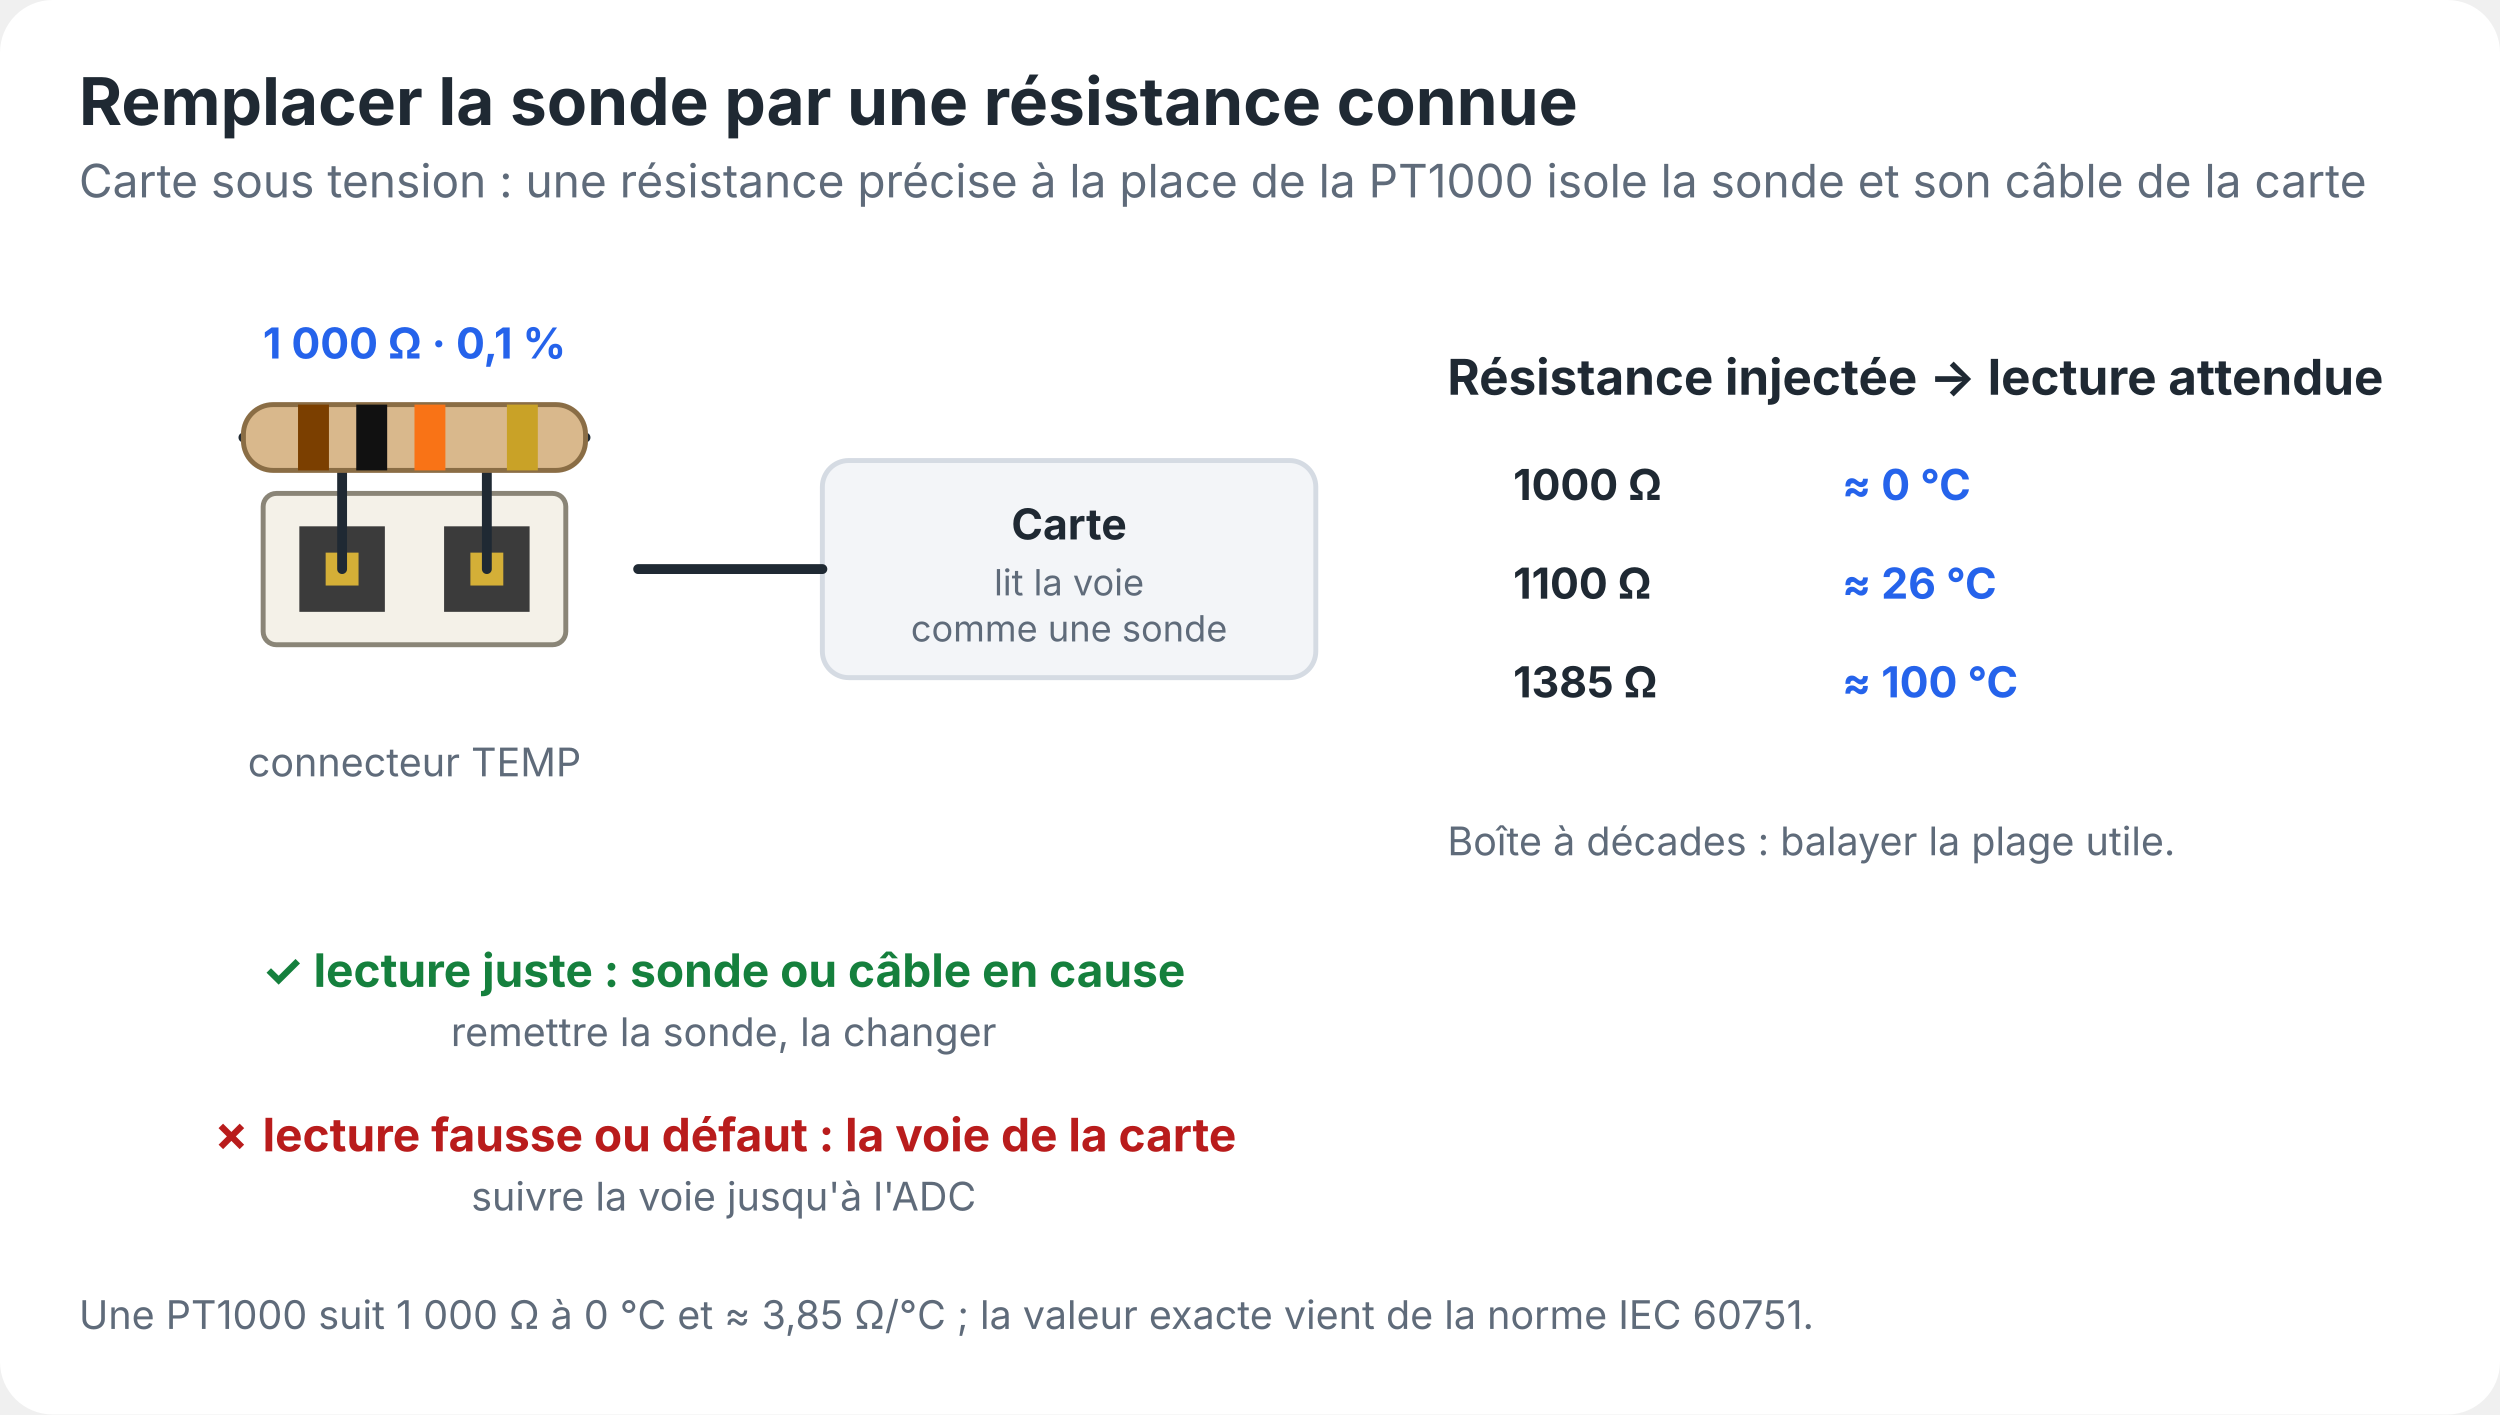
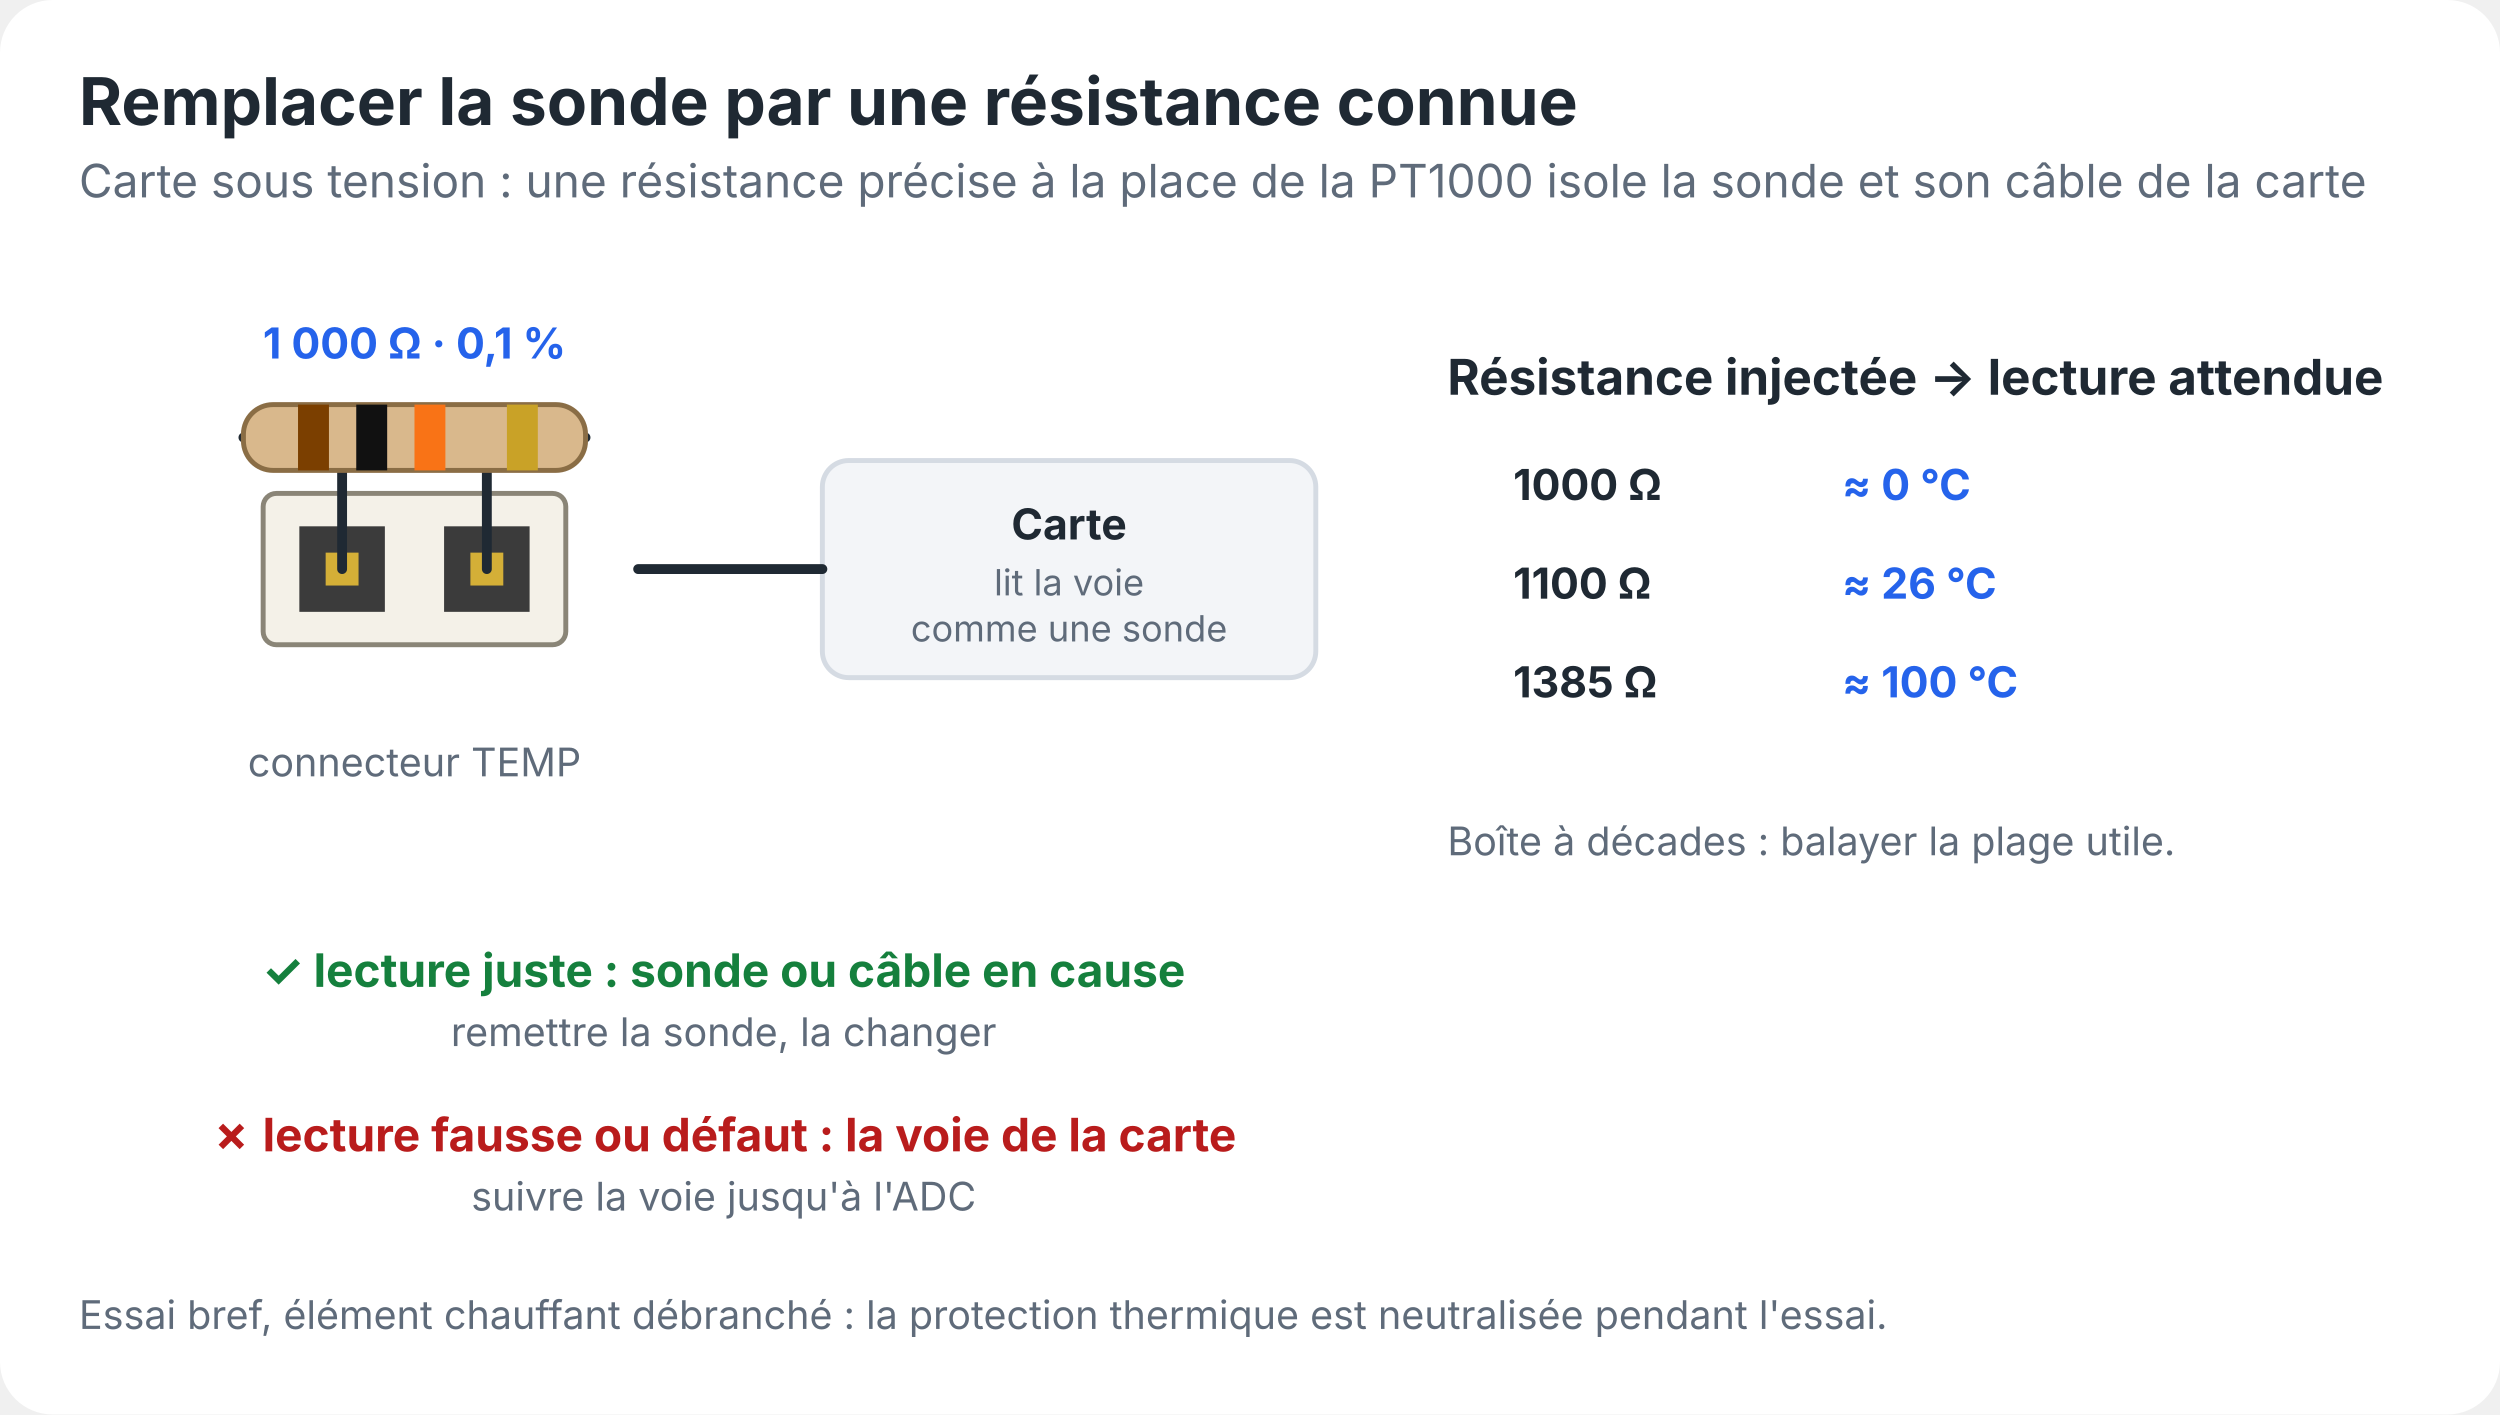
<svg xmlns="http://www.w3.org/2000/svg" viewBox="0 0 760 430" role="img" aria-labelledby="t d" font-family="system-ui, -apple-system, Segoe UI, sans-serif">
  <style>
    .bg{fill:#ffffff}.fg{fill:#1f2933}.mut{fill:#5f6b7a}
    .wire{stroke:#1f2933;stroke-width:3;fill:none;stroke-linecap:round;stroke-linejoin:round}
    .panel{fill:#f3f5f8;stroke:#d5dbe3}.grid{stroke:#d5dbe3;stroke-width:1.5;stroke-dasharray:5 5;fill:none}
    .ok{fill:#15803d}.no{fill:#b91c1c}.warn{fill:#b45309}.blue{fill:#2563eb}.amber{fill:#b45309}
    .blk{stroke:#20242b}.blkf{fill:#20242b}
    .flow{fill:none;stroke-width:4;stroke-linecap:round;stroke-dasharray:1 13;animation:run 1.1s linear infinite}
    .fb{stroke:#2563eb}.fa{stroke:#d97706}.fr{stroke:#dc2626}
    @keyframes run{to{stroke-dashoffset:-14}}
    @media (prefers-reduced-motion: reduce){.flow{animation:none}}
    @media (prefers-color-scheme: dark){
      .bg{fill:#0d1117}.fg{fill:#e6edf3}.mut{fill:#9aa7b4}.wire{stroke:#c9d1d9}
      .panel{fill:#161b22;stroke:#30363d}.grid{stroke:#30363d}
      .ok{fill:#4ade80}.no{fill:#f87171}.warn{fill:#fbbf24}.blue{fill:#60a5fa}.amber{fill:#fbbf24}
      .blk{stroke:#8b949e}.blkf{fill:#8b949e}.fb{stroke:#60a5fa}.fa{stroke:#fbbf24}.fr{stroke:#f87171}
    }
  </style>
  <rect class="bg" width="760" height="430" rx="16" />
  <text class="fg" x="24" y="38" font-size="20" font-weight="700">Remplacer la sonde par une résistance connue</text>
  <text class="mut" x="24" y="60" font-size="14">Carte sous tension : une résistance précise à la place de la PT1000 isole la sonde et son câble de la carte</text>
  <rect x="80" y="150" width="92" height="46" rx="4" fill="#f4f1e8" stroke="#8a8577" stroke-width="1.5" />
  <rect x="91" y="160" width="26" height="26" fill="#3b3b3b" />
  <rect x="99" y="168" width="10" height="10" fill="#d4af37" />
  <text class="fg" x="104" y="142" font-size="13" text-anchor="middle" font-weight="700">a</text>
  <rect x="135" y="160" width="26" height="26" fill="#3b3b3b" />
  <rect x="143" y="168" width="10" height="10" fill="#d4af37" />
  <text class="fg" x="148" y="142" font-size="13" text-anchor="middle" font-weight="700">b</text>
  <text class="mut" x="126" y="122" font-size="12" text-anchor="middle" />
  <text class="mut" x="126" y="236" font-size="12" text-anchor="middle">connecteur TEMP</text>
  <path class="wire" d="M104 173 V133 H74 M148 173 V133 H178" />
  <rect x="74" y="123.0" width="104" height="20" rx="9" fill="#d9b88c" stroke="#8a6d45" stroke-width="1.5" />
  <rect x="90.6" y="123.0" width="9.4" height="20" fill="#7b3f00" />
  <rect x="108.3" y="123.0" width="9.4" height="20" fill="#111111" />
  <rect x="126.0" y="123.0" width="9.4" height="20" fill="#f97316" />
  <rect x="154.1" y="123.0" width="9.4" height="20" fill="#c9a227" />
  <text class="blue" x="126.0" y="109" font-size="13" text-anchor="middle" font-weight="700">1 000 Ω · 0,1 %</text>
  <rect class="panel" x="250" y="140" width="150" height="66" rx="8" stroke-width="1.5" />
  <text class="fg" x="325.0" y="164.0" font-size="13" text-anchor="middle" font-weight="700">Carte</text>
  <text class="mut" x="325.0" y="181.0" font-size="11" text-anchor="middle">lit la voie</text>
  <text class="mut" x="325.0" y="195.0" font-size="11" text-anchor="middle">comme une sonde</text>
  <path class="wire" d="M194 173 H250" />
  <text class="fg" x="440" y="120" font-size="15" font-weight="700">Résistance injectée → lecture attendue</text>
  <text class="fg" x="460" y="152" font-size="13" font-weight="700">1000 Ω</text>
  <text class="blue" x="560" y="152" font-size="13" font-weight="700">≈ 0 °C</text>
  <text class="fg" x="460" y="182" font-size="13" font-weight="700">1100 Ω</text>
  <text class="blue" x="560" y="182" font-size="13" font-weight="700">≈ 26 °C</text>
  <text class="fg" x="460" y="212" font-size="13" font-weight="700">1385 Ω</text>
  <text class="blue" x="560" y="212" font-size="13" font-weight="700">≈ 100 °C</text>
  <text class="mut" x="440" y="260" font-size="12">Boîte à décades : balayer la plage utile.</text>
  <text class="ok" x="220" y="300" font-size="14" text-anchor="middle" font-weight="700">✓ lecture juste : sonde ou câble en cause</text>
  <text class="mut" x="220" y="318" font-size="12" text-anchor="middle">remettre la sonde, la changer</text>
  <text class="no" x="220" y="350" font-size="14" text-anchor="middle" font-weight="700">✗ lecture fausse ou défaut : la voie de la carte</text>
  <text class="mut" x="220" y="368" font-size="12" text-anchor="middle">suivre la voie jusqu'à l'ADC</text>
-   <text class="mut" x="24" y="404" font-size="12">Une PT1000 suit 1 000 Ω à 0 °C et ≈ 3,85 Ω/°C ; la valeur exacte vient de la norme IEC 60751.</text>
+   <text class="mut" x="24" y="404" font-size="12">Essai bref, élément chauffant débranché : la protection thermique est neutralisée pendant l'essai.</text>
</svg>
